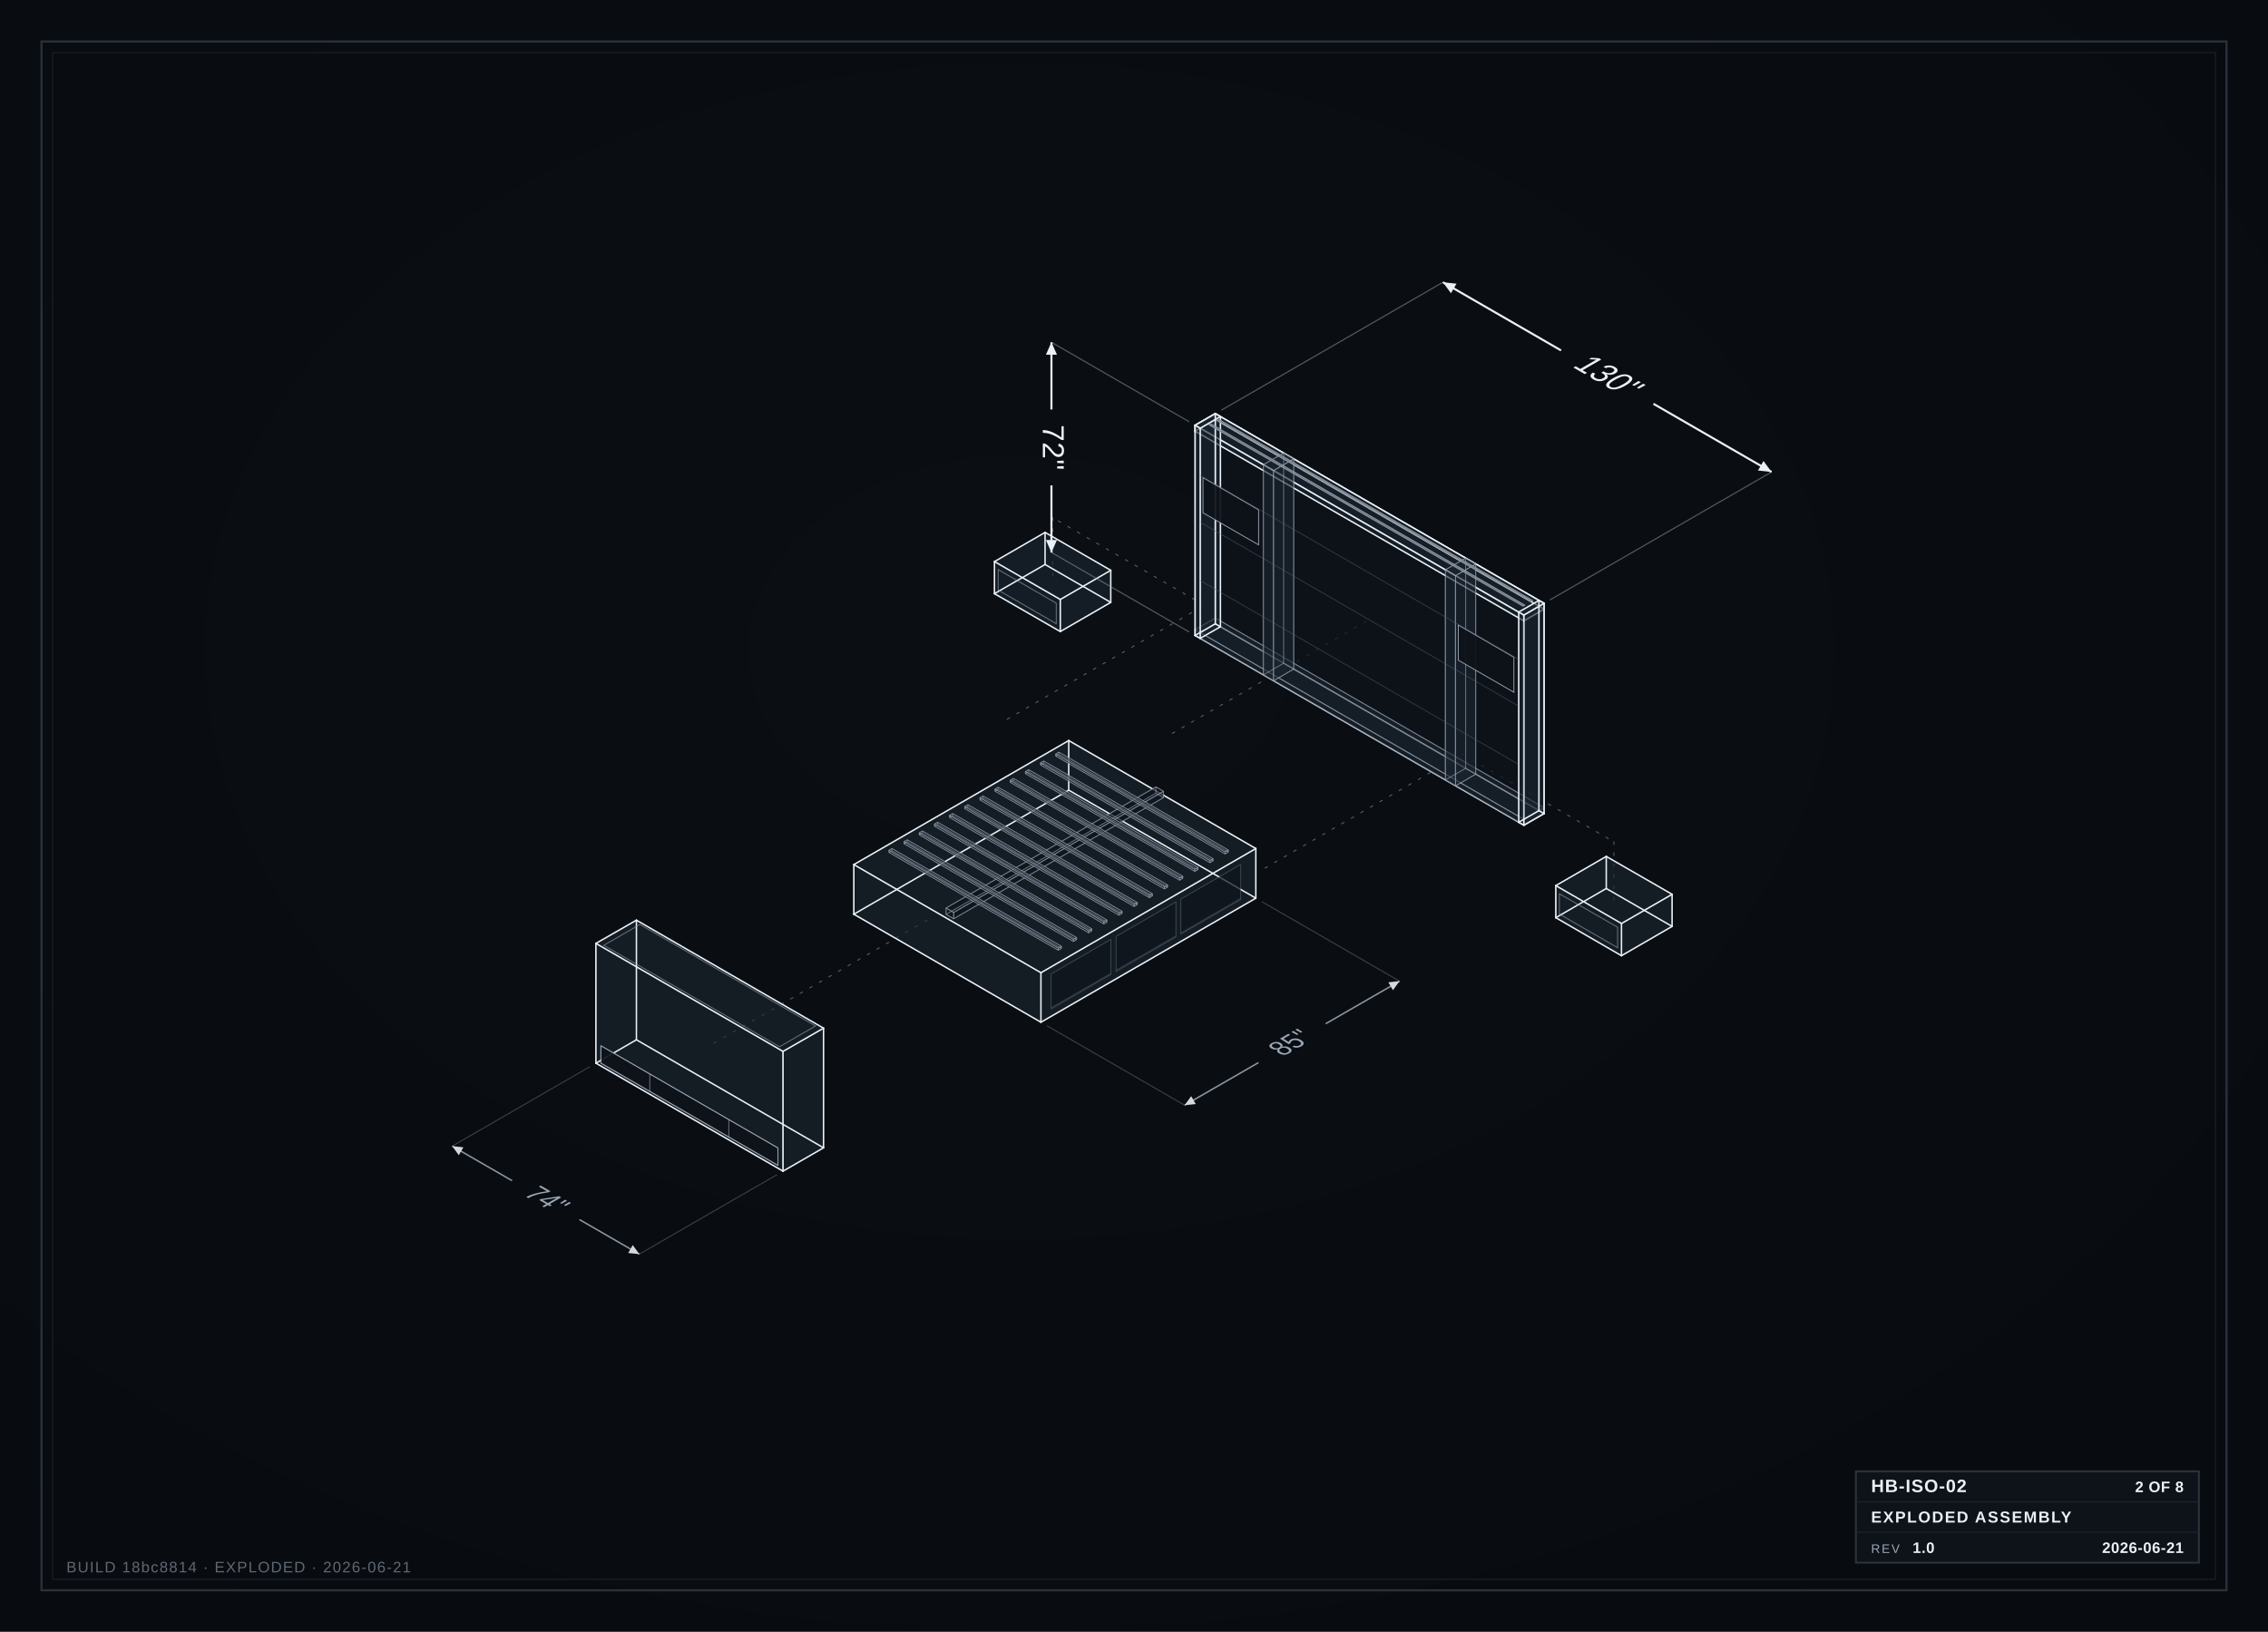
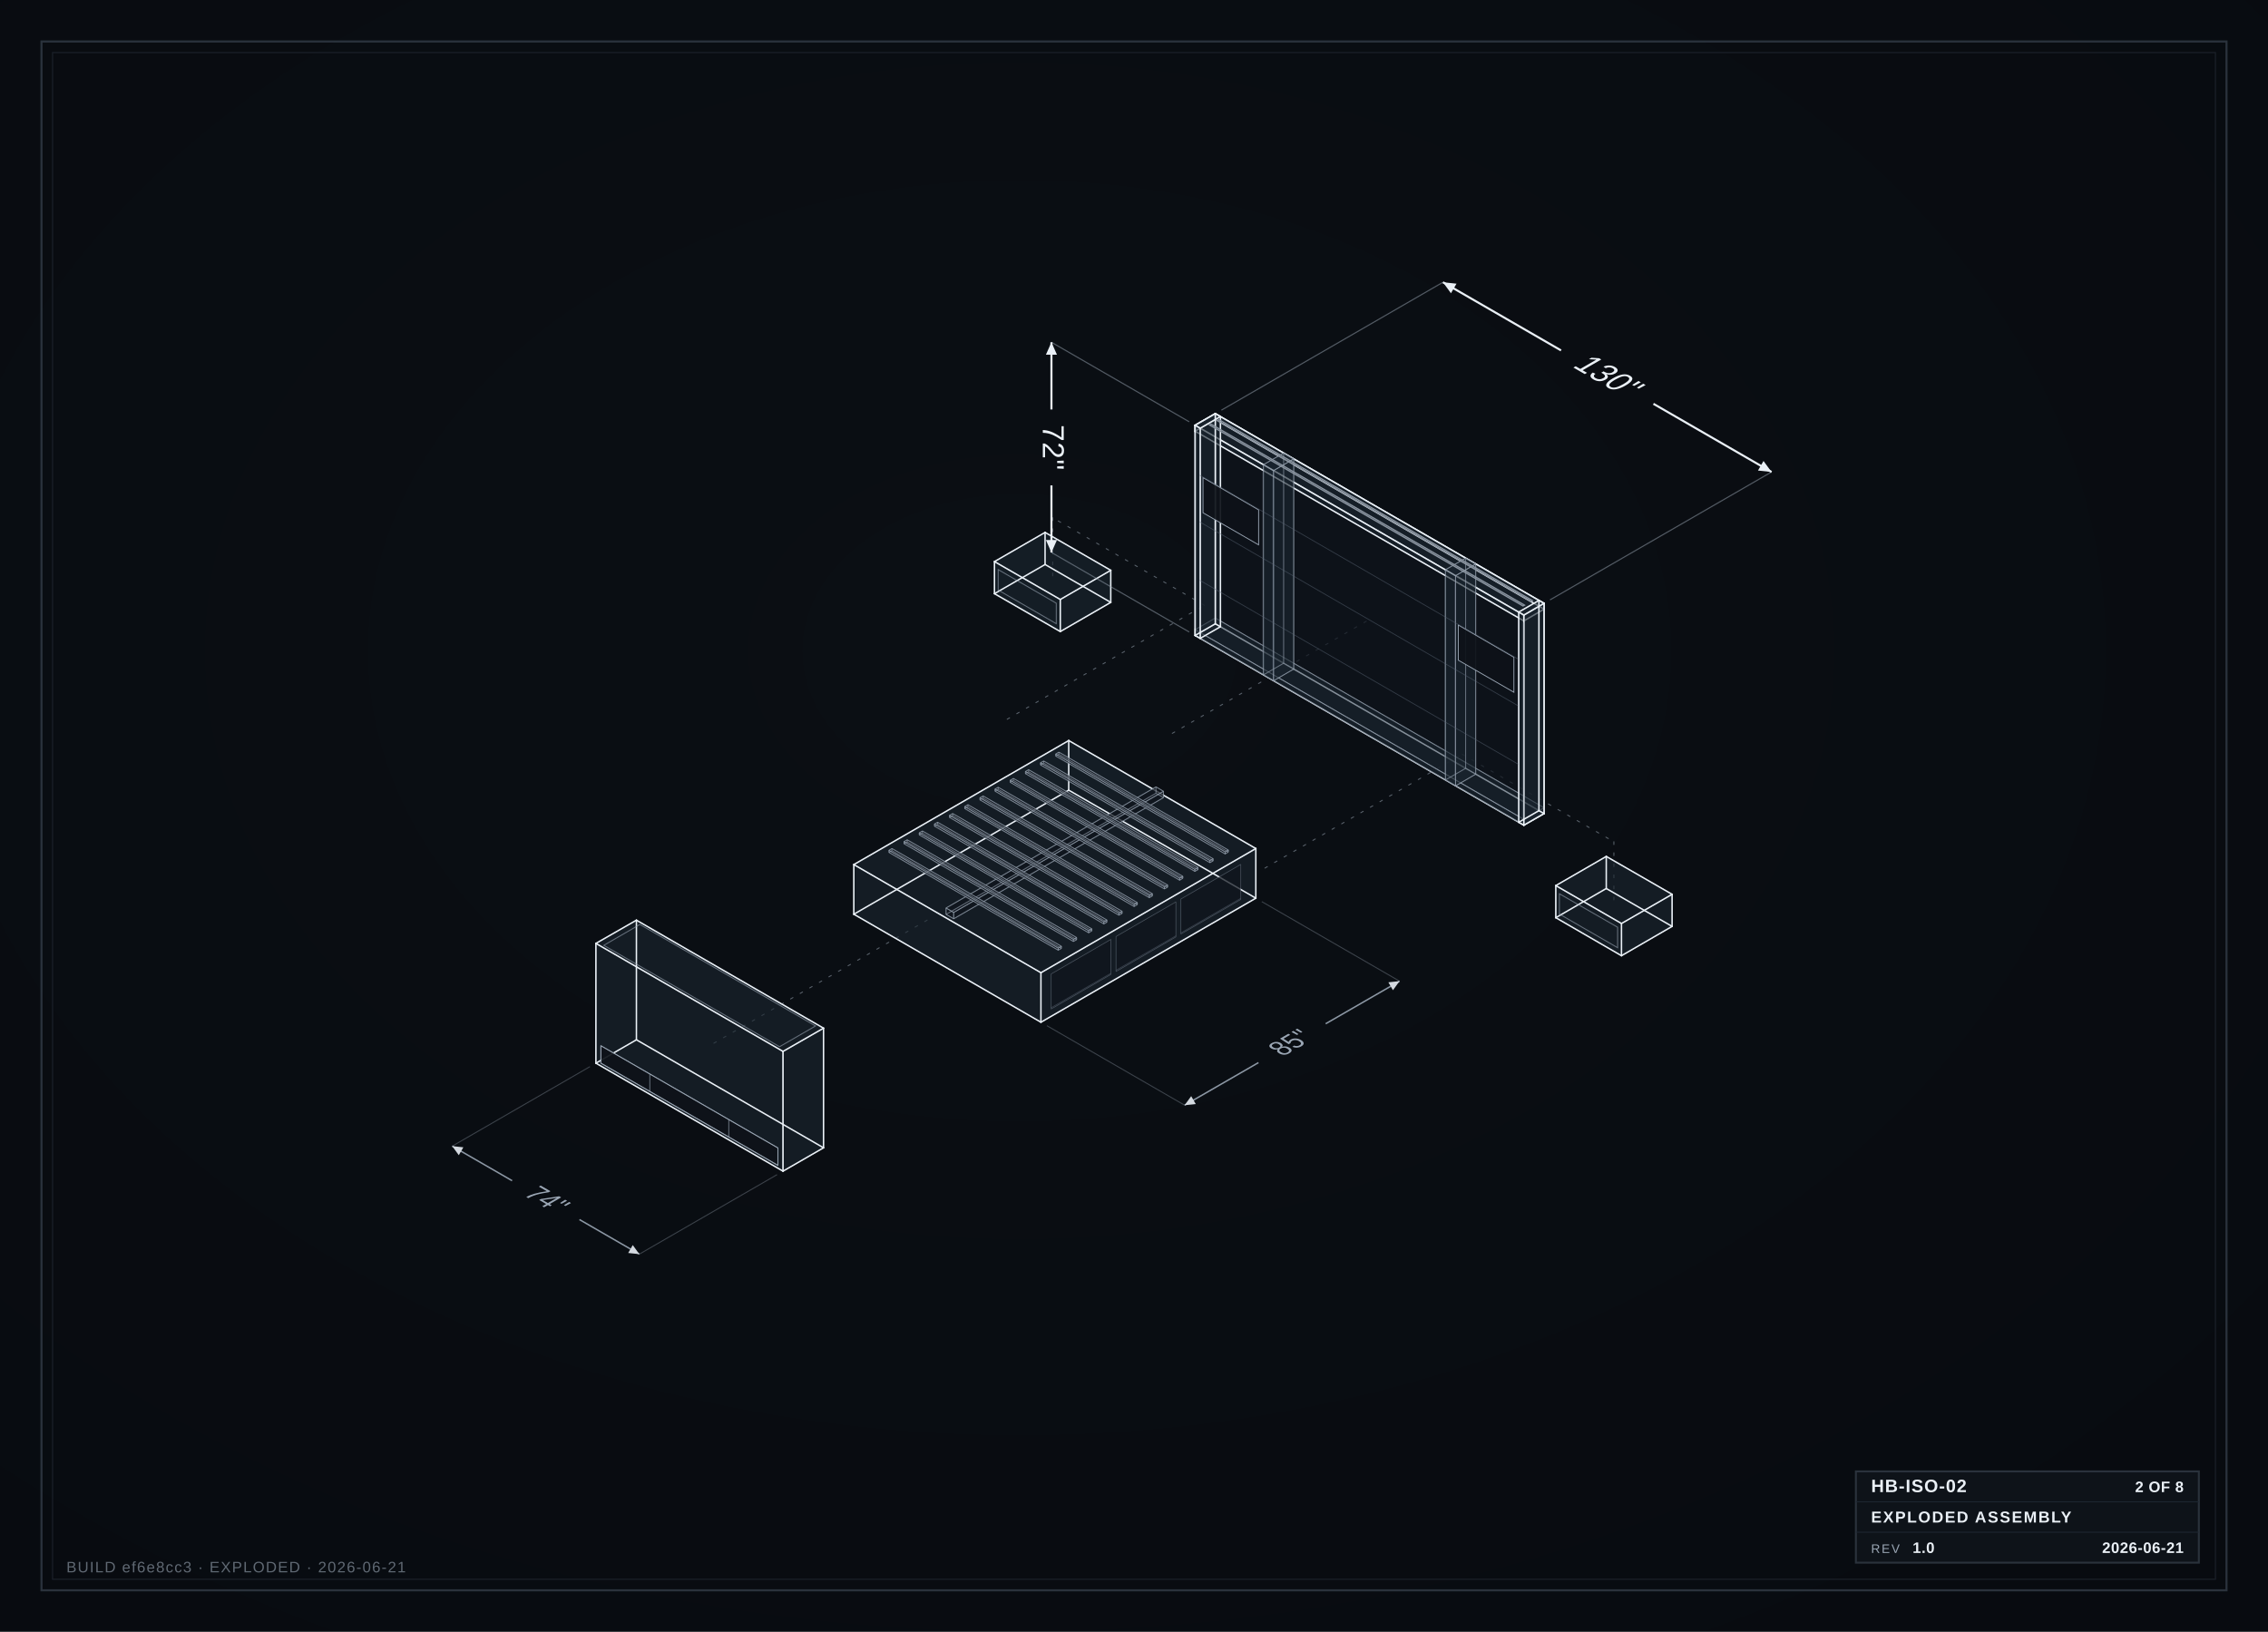
<svg xmlns="http://www.w3.org/2000/svg" viewBox="0 0 1640 1180" data-bf-class="new-world-isometric" data-bf-sheet="exploded" data-bf-view="iso-top">
  <defs>
    <radialGradient id="bg" cx="0.45" cy="0.4" r="0.95">
      <stop offset="0" stop-color="#0B0F14" />
      <stop offset="1" stop-color="#070A0F" />
    </radialGradient>
    <marker id="dimArrow-primary" markerWidth="11" markerHeight="10" refX="9" refY="4" orient="auto-start-reverse" markerUnits="userSpaceOnUse">
      <path d="M0,0 L9,4 L0,8 Z" fill="#EAF0F6" />
    </marker>
    <marker id="dimArrow-secondary" markerWidth="9.4" markerHeight="8.6" refX="7.4" refY="3.3" orient="auto-start-reverse" markerUnits="userSpaceOnUse">
      <path d="M0,0 L7.4,3.3 L0,6.6 Z" fill="#EAF0F6" />
    </marker>
    <marker id="dimArrow-tight" markerWidth="8" markerHeight="7.4" refX="6" refY="2.7" orient="auto-start-reverse" markerUnits="userSpaceOnUse">
      <path d="M0,0 L6,2.7 L0,5.4 Z" fill="#EAF0F6" />
    </marker>
    <marker id="dimArrow-micro" markerWidth="7" markerHeight="6.4" refX="5" refY="2.2" orient="auto-start-reverse" markerUnits="userSpaceOnUse">
      <path d="M0,0 L5,2.2 L0,4.4 Z" fill="#EAF0F6" />
    </marker>
    <style>
      .face   { fill:#1B2530; fill-opacity:0.62; stroke:#9AA6B4; stroke-width:0.5; stroke-opacity:0.5; stroke-linejoin:round; }
      .faceDk { fill:#0E141C; fill-opacity:0.72; stroke:#9AA6B4; stroke-width:0.5; stroke-opacity:0.4; stroke-linejoin:round; }
      .spk    { fill:#0E1218; fill-opacity:0.92; stroke:#9AA6B4; stroke-width:0.6; }
      .metal  { fill:none; stroke:#8B95A1; stroke-width:0.9; }
      .edge   { stroke:#EAF0F6;  stroke-width:1.05; fill:none; stroke-linecap:round; stroke-linejoin:round; }
      .edgeS  { stroke:#9AA6B4; stroke-width:0.7;  fill:none; opacity:0.6; }
      .edgeF  { stroke:#5A6675; stroke-width:0.55; fill:none; opacity:0.5; }
      .explode { stroke:#9AA6B4; stroke-width:0.7; fill:none; stroke-dasharray:2 6; stroke-linecap:round; opacity:0.55; }
      .dimline-primary { stroke:#EAF0F6; stroke-width:1.5; }
      .dimline-secondary { stroke:#9AA6B4; stroke-width:1.05; opacity:0.9; }
      .dimline-tight { stroke:#9AA6B4; stroke-width:0.85; opacity:0.9; }
      .dimline-micro { stroke:#9AA6B4; stroke-width:0.7; opacity:0.9; }
      .ext-primary { stroke:#9AA6B4; stroke-width:0.8; opacity:0.5; }
      .ext-secondary { stroke:#9AA6B4; stroke-width:0.7; opacity:0.35; }
      .ext-tight { stroke:#9AA6B4; stroke-width:0.6; opacity:0.35; }
      .ext-micro { stroke:#9AA6B4; stroke-width:0.5; opacity:0.35; }
      .dimKnockout { fill:#070A0F; stroke:none; }
      /* dimension typography — the ONLY three sizes (07 §3B). The thin halo is ANTI-ALIAS support only, never
         line clearance: the dim line is broken around the number (or the number sits outside it), so no line
         ever runs beneath a glyph. */
      .dimtext { fill:#EAF0F6; font-family:"Helvetica Neue","Segoe UI",Arial,system-ui,sans-serif; letter-spacing:0.3px; paint-order:stroke; stroke:#070A0F; stroke-width:1.1px; }
      .dimP { font-size:22px; }
      .dimS { font-size:18px; fill:#9AA6B4; }
      .dimT { font-size:16px; fill:#9AA6B4; }
      .dimM { font-size:13px; fill:#9AA6B4; }
      /* COMPACT title-block typography (07 §3B): the drawing title lives ONLY here (no top sheet title); the
         title is class="ttl" so it is exempt from the descriptive-label scan and the proof's text.ttl probe. */
      .ttl   { fill:#EAF0F6;    font-family:"Helvetica Neue","Segoe UI",Arial,system-ui,sans-serif; font-size:11.5px; letter-spacing:1px; font-weight:600; }
      .tnum  { fill:#EAF0F6;    font-family:"Helvetica Neue","Segoe UI",Arial,system-ui,sans-serif; font-size:13px; letter-spacing:0.6px; font-weight:700; }
      .tlab  { fill:#9AA6B4; font-family:"Helvetica Neue","Segoe UI",Arial,system-ui,sans-serif; font-size:9px;  letter-spacing:1.1px; }
      .tval  { fill:#EAF0F6;    font-family:"Helvetica Neue","Segoe UI",Arial,system-ui,sans-serif; font-size:11px; letter-spacing:0.3px; font-weight:600; }
      .wm    { fill:#9AA6B4; font-family:"Helvetica Neue","Segoe UI",Arial,system-ui,sans-serif; font-size:11px; letter-spacing:0.8px; opacity:0.6; }
    </style>
  </defs>
  <rect x="0" y="0" width="1640" height="1180" fill="url(#bg)" />
  <rect x="30" y="30" width="1580" height="1120" fill="none" stroke="#2A323C" stroke-width="1.5" />
  <rect x="38" y="38" width="1564" height="1104" fill="none" stroke="#1A2029" stroke-width="0.8" />
  <g id="iso-model">
    <line x1="847.7" y1="530.3" x2="990.3" y2="447.9" class="explode" />
    <line x1="728.3" y1="520.1" x2="870.9" y2="437.7" class="explode" />
    <line x1="870.9" y1="437.7" x2="761.2" y2="374.4" class="explode" />
    <line x1="761.2" y1="374.4" x2="761.2" y2="420.9" class="explode" />
    <line x1="914.7" y1="627.7" x2="1057.3" y2="545.4" class="explode" />
    <line x1="1057.3" y1="545.4" x2="1167" y2="608.7" class="explode" />
    <line x1="1167" y1="608.7" x2="1167" y2="655.2" class="explode" />
    <line x1="670.4" y1="665.4" x2="513.2" y2="756.1" class="explode" />
    <path d="M864.2,459.5 L1101.9,596.7 L1101.9,444.8 L864.2,307.5 Z" class="faceDk" />
    <path d="M1116.5,588.3 L1101.9,596.7 L1101.9,444.8 L1116.5,436.3 Z" class="faceDk" />
    <path d="M878.8,299.1 L1116.5,436.3 L1101.9,444.8 L864.2,307.5 Z" class="faceDk" />
    <line x1="878.8" y1="451.1" x2="1116.5" y2="588.3" class="edge" />
    <line x1="1116.5" y1="588.3" x2="1116.5" y2="436.3" class="edge" />
    <line x1="1116.5" y1="436.3" x2="878.8" y2="299.1" class="edge" />
    <line x1="878.8" y1="299.1" x2="878.8" y2="451.1" class="edge" />
    <line x1="864.2" y1="459.5" x2="1101.9" y2="596.7" class="edge" />
    <line x1="1101.9" y1="596.7" x2="1101.9" y2="444.8" class="edge" />
    <line x1="1101.9" y1="444.8" x2="864.2" y2="307.5" class="edge" />
    <line x1="864.2" y1="307.5" x2="864.2" y2="459.5" class="edge" />
    <line x1="878.8" y1="451.1" x2="864.2" y2="459.5" class="edge" />
    <line x1="1116.5" y1="588.3" x2="1101.9" y2="596.7" class="edge" />
    <line x1="1116.5" y1="436.3" x2="1101.9" y2="444.8" class="edge" />
    <line x1="878.8" y1="299.1" x2="864.2" y2="307.5" class="edge" />
    <path d="M864.2,311.8 L1101.9,449 L1101.9,444.8 L864.2,307.5 Z" class="face" />
    <path d="M1116.5,440.5 L1101.9,449 L1101.9,444.8 L1116.5,436.3 Z" class="face" />
    <path d="M878.8,299.1 L1116.5,436.3 L1101.9,444.8 L864.2,307.5 Z" class="face" />
    <line x1="878.8" y1="303.3" x2="1116.5" y2="440.5" class="edge" />
    <line x1="1116.5" y1="440.5" x2="1116.5" y2="436.3" class="edge" />
    <line x1="1116.5" y1="436.3" x2="878.8" y2="299.1" class="edge" />
    <line x1="878.8" y1="299.1" x2="878.8" y2="303.3" class="edge" />
    <line x1="864.2" y1="311.8" x2="1101.9" y2="449" class="edge" />
    <line x1="1101.9" y1="449" x2="1101.9" y2="444.8" class="edge" />
    <line x1="1101.9" y1="444.8" x2="864.2" y2="307.5" class="edge" />
    <line x1="864.2" y1="307.5" x2="864.2" y2="311.8" class="edge" />
    <line x1="878.8" y1="303.3" x2="864.2" y2="311.8" class="edge" />
    <line x1="1116.5" y1="440.5" x2="1101.9" y2="449" class="edge" />
    <line x1="1116.5" y1="436.3" x2="1101.9" y2="444.8" class="edge" />
    <line x1="878.8" y1="299.1" x2="864.2" y2="307.5" class="edge" />
    <path d="M864.2,459.5 L1101.9,596.7 L1101.9,592.5 L864.2,455.3 Z" class="face" />
    <path d="M1116.5,588.3 L1101.9,596.7 L1101.9,592.5 L1116.5,584.1 Z" class="face" />
    <path d="M878.8,446.9 L1116.5,584.1 L1101.9,592.5 L864.2,455.3 Z" class="face" />
    <line x1="878.8" y1="451.1" x2="1116.5" y2="588.3" class="edgeS" />
    <line x1="1116.5" y1="588.3" x2="1116.5" y2="584.1" class="edgeS" />
    <line x1="1116.5" y1="584.1" x2="878.8" y2="446.9" class="edgeS" />
    <line x1="878.8" y1="446.9" x2="878.8" y2="451.1" class="edgeS" />
    <line x1="864.2" y1="459.5" x2="1101.9" y2="596.7" class="edgeS" />
    <line x1="1101.9" y1="596.7" x2="1101.9" y2="592.5" class="edgeS" />
    <line x1="1101.9" y1="592.5" x2="864.2" y2="455.3" class="edgeS" />
    <line x1="864.2" y1="455.3" x2="864.2" y2="459.5" class="edgeS" />
    <line x1="878.8" y1="451.1" x2="864.2" y2="459.5" class="edgeS" />
    <line x1="1116.5" y1="588.3" x2="1101.9" y2="596.7" class="edgeS" />
    <line x1="1116.5" y1="584.1" x2="1101.9" y2="592.5" class="edgeS" />
    <line x1="878.8" y1="446.9" x2="864.2" y2="455.3" class="edgeS" />
    <path d="M864.2,459.5 L867.9,461.6 L867.9,309.7 L864.2,307.5 Z" class="face" />
    <path d="M882.5,453.2 L867.9,461.6 L867.9,309.7 L882.5,301.2 Z" class="face" />
    <path d="M878.8,299.1 L882.5,301.2 L867.9,309.7 L864.2,307.5 Z" class="face" />
    <line x1="878.8" y1="451.1" x2="882.5" y2="453.2" class="edge" />
    <line x1="882.5" y1="453.2" x2="882.5" y2="301.2" class="edge" />
    <line x1="882.5" y1="301.2" x2="878.8" y2="299.1" class="edge" />
    <line x1="878.8" y1="299.1" x2="878.8" y2="451.1" class="edge" />
    <line x1="864.2" y1="459.5" x2="867.9" y2="461.6" class="edge" />
    <line x1="867.9" y1="461.6" x2="867.9" y2="309.7" class="edge" />
    <line x1="867.9" y1="309.7" x2="864.2" y2="307.5" class="edge" />
    <line x1="864.2" y1="307.5" x2="864.2" y2="459.5" class="edge" />
    <line x1="878.8" y1="451.1" x2="864.2" y2="459.5" class="edge" />
    <line x1="882.5" y1="453.2" x2="867.9" y2="461.6" class="edge" />
    <line x1="882.5" y1="301.2" x2="867.9" y2="309.7" class="edge" />
    <line x1="878.8" y1="299.1" x2="864.2" y2="307.5" class="edge" />
    <path d="M1098.2,594.6 L1101.9,596.7 L1101.9,444.8 L1098.2,442.6 Z" class="face" />
    <path d="M1116.5,588.3 L1101.9,596.7 L1101.9,444.8 L1116.5,436.3 Z" class="face" />
    <path d="M1112.8,434.2 L1116.5,436.3 L1101.9,444.8 L1098.2,442.6 Z" class="face" />
    <line x1="1112.8" y1="586.2" x2="1116.5" y2="588.3" class="edge" />
    <line x1="1116.5" y1="588.3" x2="1116.5" y2="436.3" class="edge" />
    <line x1="1116.5" y1="436.3" x2="1112.8" y2="434.2" class="edge" />
    <line x1="1112.8" y1="434.2" x2="1112.8" y2="586.2" class="edge" />
    <line x1="1098.2" y1="594.6" x2="1101.9" y2="596.7" class="edge" />
    <line x1="1101.9" y1="596.7" x2="1101.9" y2="444.8" class="edge" />
    <line x1="1101.9" y1="444.8" x2="1098.2" y2="442.6" class="edge" />
    <line x1="1098.2" y1="442.6" x2="1098.2" y2="594.6" class="edge" />
    <line x1="1112.8" y1="586.2" x2="1098.2" y2="594.6" class="edge" />
    <line x1="1116.5" y1="588.3" x2="1101.9" y2="596.7" class="edge" />
    <line x1="1116.5" y1="436.3" x2="1101.9" y2="444.8" class="edge" />
    <line x1="1112.8" y1="434.2" x2="1098.2" y2="442.6" class="edge" />
    <path d="M913.6,488 L920.9,492.3 L920.9,340.3 L913.6,336 Z" class="face" />
    <path d="M935.5,483.8 L920.9,492.3 L920.9,340.3 L935.5,331.8 Z" class="face" />
    <path d="M928.2,327.6 L935.5,331.8 L920.9,340.3 L913.6,336 Z" class="face" />
    <line x1="928.2" y1="479.6" x2="935.5" y2="483.8" class="edgeS" />
    <line x1="935.5" y1="483.8" x2="935.5" y2="331.8" class="edgeS" />
    <line x1="935.5" y1="331.8" x2="928.2" y2="327.6" class="edgeS" />
    <line x1="928.2" y1="327.6" x2="928.2" y2="479.6" class="edgeS" />
    <line x1="913.6" y1="488" x2="920.9" y2="492.3" class="edgeS" />
    <line x1="920.9" y1="492.3" x2="920.9" y2="340.3" class="edgeS" />
    <line x1="920.9" y1="340.3" x2="913.6" y2="336" class="edgeS" />
    <line x1="913.6" y1="336" x2="913.6" y2="488" class="edgeS" />
    <line x1="928.2" y1="479.6" x2="913.6" y2="488" class="edgeS" />
    <line x1="935.5" y1="483.8" x2="920.9" y2="492.3" class="edgeS" />
    <line x1="935.5" y1="331.8" x2="920.9" y2="340.3" class="edgeS" />
    <line x1="928.2" y1="327.6" x2="913.6" y2="336" class="edgeS" />
    <path d="M1045.2,564 L1052.5,568.3 L1052.5,416.3 L1045.2,412 Z" class="face" />
    <path d="M1067.1,559.8 L1052.5,568.3 L1052.5,416.3 L1067.1,407.8 Z" class="face" />
    <path d="M1059.8,403.6 L1067.1,407.8 L1052.5,416.3 L1045.2,412 Z" class="face" />
    <line x1="1059.8" y1="555.6" x2="1067.1" y2="559.8" class="edgeS" />
    <line x1="1067.1" y1="559.8" x2="1067.1" y2="407.8" class="edgeS" />
    <line x1="1067.1" y1="407.8" x2="1059.8" y2="403.6" class="edgeS" />
    <line x1="1059.8" y1="403.6" x2="1059.8" y2="555.6" class="edgeS" />
    <line x1="1045.2" y1="564" x2="1052.5" y2="568.3" class="edgeS" />
    <line x1="1052.5" y1="568.3" x2="1052.5" y2="416.3" class="edgeS" />
    <line x1="1052.5" y1="416.3" x2="1045.2" y2="412" class="edgeS" />
    <line x1="1045.2" y1="412" x2="1045.2" y2="564" class="edgeS" />
    <line x1="1059.8" y1="555.6" x2="1045.2" y2="564" class="edgeS" />
    <line x1="1067.1" y1="559.8" x2="1052.5" y2="568.3" class="edgeS" />
    <line x1="1067.1" y1="407.8" x2="1052.5" y2="416.3" class="edgeS" />
    <line x1="1059.8" y1="403.6" x2="1045.2" y2="412" class="edgeS" />
    <path d="M617.4,661.1 L752.7,739.2 L752.7,703.4 L617.4,625.2 Z" class="face" />
    <path d="M908.1,649.5 L752.7,739.2 L752.7,703.4 L908.1,613.6 Z" class="face" />
    <path d="M772.8,535.5 L908.1,613.6 L752.7,703.4 L617.4,625.2 Z" class="face" />
    <line x1="772.8" y1="571.4" x2="908.1" y2="649.5" class="edge" />
    <line x1="908.1" y1="649.5" x2="908.1" y2="613.6" class="edge" />
    <line x1="908.1" y1="613.6" x2="772.8" y2="535.5" class="edge" />
    <line x1="772.8" y1="535.5" x2="772.8" y2="571.4" class="edge" />
    <line x1="617.4" y1="661.1" x2="752.7" y2="739.2" class="edge" />
    <line x1="752.7" y1="739.2" x2="752.7" y2="703.4" class="edge" />
    <line x1="752.7" y1="703.4" x2="617.4" y2="625.2" class="edge" />
    <line x1="617.4" y1="625.2" x2="617.4" y2="661.1" class="edge" />
    <line x1="772.8" y1="571.4" x2="617.4" y2="661.1" class="edge" />
    <line x1="908.1" y1="649.5" x2="752.7" y2="739.2" class="edge" />
    <line x1="908.1" y1="613.6" x2="752.7" y2="703.4" class="edge" />
    <line x1="772.8" y1="535.5" x2="617.4" y2="625.2" class="edge" />
    <path d="M684.1,661.2 L689.6,664.4 L689.6,659.8 L684.1,656.6 Z" class="faceDk" />
    <path d="M841.3,576.8 L689.6,664.4 L689.6,659.8 L841.3,572.2 Z" class="faceDk" />
    <path d="M835.9,569 L841.3,572.2 L689.6,659.8 L684.1,656.6 Z" class="faceDk" />
    <line x1="835.9" y1="573.6" x2="841.3" y2="576.8" class="edgeS" />
    <line x1="841.3" y1="576.8" x2="841.3" y2="572.2" class="edgeS" />
    <line x1="841.3" y1="572.2" x2="835.9" y2="569" class="edgeS" />
    <line x1="835.9" y1="569" x2="835.9" y2="573.6" class="edgeS" />
    <line x1="684.1" y1="661.2" x2="689.6" y2="664.4" class="edgeS" />
    <line x1="689.6" y1="664.4" x2="689.6" y2="659.8" class="edgeS" />
    <line x1="689.6" y1="659.8" x2="684.1" y2="656.6" class="edgeS" />
    <line x1="684.1" y1="656.6" x2="684.1" y2="661.2" class="edgeS" />
    <line x1="835.9" y1="573.6" x2="684.1" y2="661.2" class="edgeS" />
    <line x1="841.3" y1="576.8" x2="689.6" y2="664.4" class="edgeS" />
    <line x1="841.3" y1="572.2" x2="689.6" y2="659.8" class="edgeS" />
    <line x1="835.9" y1="569" x2="684.1" y2="656.6" class="edgeS" />
    <path d="M763.4,546.7 L885.9,617.5 L885.9,616 L763.4,545.3 Z" class="faceDk" />
    <path d="M888.2,616.1 L885.9,617.5 L885.9,616 L888.2,614.7 Z" class="faceDk" />
    <path d="M765.7,543.9 L888.2,614.7 L885.9,616 L763.4,545.3 Z" class="faceDk" />
    <line x1="765.7" y1="545.4" x2="888.2" y2="616.1" class="edgeS" />
    <line x1="888.2" y1="616.1" x2="888.2" y2="614.7" class="edgeS" />
    <line x1="888.2" y1="614.7" x2="765.7" y2="543.9" class="edgeS" />
    <line x1="765.7" y1="543.9" x2="765.7" y2="545.4" class="edgeS" />
    <line x1="763.4" y1="546.7" x2="885.9" y2="617.5" class="edgeS" />
    <line x1="885.9" y1="617.5" x2="885.9" y2="616" class="edgeS" />
    <line x1="885.9" y1="616" x2="763.4" y2="545.3" class="edgeS" />
    <line x1="763.4" y1="545.3" x2="763.4" y2="546.7" class="edgeS" />
    <line x1="765.7" y1="545.4" x2="763.4" y2="546.7" class="edgeS" />
    <line x1="888.2" y1="616.1" x2="885.9" y2="617.5" class="edgeS" />
    <line x1="888.2" y1="614.7" x2="885.9" y2="616" class="edgeS" />
    <line x1="765.7" y1="543.9" x2="763.4" y2="545.3" class="edgeS" />
    <path d="M752.4,553.1 L874.9,623.8 L874.9,622.3 L752.4,551.6 Z" class="faceDk" />
    <path d="M877.2,622.5 L874.9,623.8 L874.9,622.3 L877.2,621 Z" class="faceDk" />
    <path d="M754.7,550.3 L877.2,621 L874.9,622.3 L752.4,551.6 Z" class="faceDk" />
    <line x1="754.7" y1="551.8" x2="877.2" y2="622.5" class="edgeS" />
    <line x1="877.2" y1="622.5" x2="877.2" y2="621" class="edgeS" />
    <line x1="877.2" y1="621" x2="754.7" y2="550.3" class="edgeS" />
    <line x1="754.7" y1="550.3" x2="754.7" y2="551.8" class="edgeS" />
    <line x1="752.4" y1="553.1" x2="874.9" y2="623.8" class="edgeS" />
    <line x1="874.9" y1="623.8" x2="874.9" y2="622.3" class="edgeS" />
    <line x1="874.9" y1="622.3" x2="752.4" y2="551.6" class="edgeS" />
    <line x1="752.4" y1="551.6" x2="752.4" y2="553.1" class="edgeS" />
    <line x1="754.7" y1="551.8" x2="752.4" y2="553.1" class="edgeS" />
    <line x1="877.2" y1="622.5" x2="874.9" y2="623.8" class="edgeS" />
    <line x1="877.2" y1="621" x2="874.9" y2="622.3" class="edgeS" />
    <line x1="754.7" y1="550.3" x2="752.4" y2="551.6" class="edgeS" />
    <path d="M741.5,559.4 L864,630.1 L864,628.7 L741.5,557.9 Z" class="faceDk" />
    <path d="M866.3,628.8 L864,630.1 L864,628.7 L866.3,627.3 Z" class="faceDk" />
    <path d="M743.8,556.6 L866.3,627.3 L864,628.7 L741.5,557.9 Z" class="faceDk" />
    <line x1="743.8" y1="558.1" x2="866.3" y2="628.8" class="edgeS" />
    <line x1="866.3" y1="628.8" x2="866.3" y2="627.3" class="edgeS" />
    <line x1="866.3" y1="627.3" x2="743.8" y2="556.6" class="edgeS" />
    <line x1="743.8" y1="556.6" x2="743.8" y2="558.1" class="edgeS" />
    <line x1="741.5" y1="559.4" x2="864" y2="630.1" class="edgeS" />
    <line x1="864" y1="630.1" x2="864" y2="628.7" class="edgeS" />
    <line x1="864" y1="628.7" x2="741.5" y2="557.9" class="edgeS" />
    <line x1="741.5" y1="557.9" x2="741.5" y2="559.4" class="edgeS" />
    <line x1="743.8" y1="558.1" x2="741.5" y2="559.4" class="edgeS" />
    <line x1="866.3" y1="628.8" x2="864" y2="630.1" class="edgeS" />
    <line x1="866.3" y1="627.3" x2="864" y2="628.7" class="edgeS" />
    <line x1="743.8" y1="556.6" x2="741.5" y2="557.9" class="edgeS" />
    <path d="M730.5,565.7 L853,636.5 L853,635 L730.5,564.3 Z" class="faceDk" />
    <path d="M855.3,635.1 L853,636.5 L853,635 L855.3,633.7 Z" class="faceDk" />
    <path d="M732.8,562.9 L855.3,633.7 L853,635 L730.5,564.3 Z" class="faceDk" />
    <line x1="732.8" y1="564.4" x2="855.3" y2="635.1" class="edgeS" />
    <line x1="855.3" y1="635.1" x2="855.3" y2="633.7" class="edgeS" />
    <line x1="855.3" y1="633.7" x2="732.8" y2="562.9" class="edgeS" />
    <line x1="732.8" y1="562.9" x2="732.8" y2="564.4" class="edgeS" />
    <line x1="730.5" y1="565.7" x2="853" y2="636.5" class="edgeS" />
    <line x1="853" y1="636.5" x2="853" y2="635" class="edgeS" />
    <line x1="853" y1="635" x2="730.5" y2="564.3" class="edgeS" />
    <line x1="730.5" y1="564.3" x2="730.5" y2="565.7" class="edgeS" />
    <line x1="732.8" y1="564.4" x2="730.5" y2="565.7" class="edgeS" />
    <line x1="855.3" y1="635.1" x2="853" y2="636.5" class="edgeS" />
    <line x1="855.3" y1="633.7" x2="853" y2="635" class="edgeS" />
    <line x1="732.8" y1="562.9" x2="730.5" y2="564.3" class="edgeS" />
    <path d="M719.5,572.1 L842,642.8 L842,641.3 L719.5,570.6 Z" class="faceDk" />
    <path d="M844.3,641.5 L842,642.8 L842,641.3 L844.3,640 Z" class="faceDk" />
    <path d="M721.8,569.3 L844.3,640 L842,641.3 L719.5,570.6 Z" class="faceDk" />
    <line x1="721.8" y1="570.8" x2="844.3" y2="641.5" class="edgeS" />
    <line x1="844.3" y1="641.5" x2="844.3" y2="640" class="edgeS" />
    <line x1="844.3" y1="640" x2="721.8" y2="569.3" class="edgeS" />
    <line x1="721.8" y1="569.3" x2="721.8" y2="570.8" class="edgeS" />
    <line x1="719.5" y1="572.1" x2="842" y2="642.8" class="edgeS" />
    <line x1="842" y1="642.8" x2="842" y2="641.3" class="edgeS" />
    <line x1="842" y1="641.3" x2="719.5" y2="570.6" class="edgeS" />
    <line x1="719.5" y1="570.6" x2="719.5" y2="572.1" class="edgeS" />
    <line x1="721.8" y1="570.8" x2="719.5" y2="572.1" class="edgeS" />
    <line x1="844.3" y1="641.5" x2="842" y2="642.8" class="edgeS" />
    <line x1="844.3" y1="640" x2="842" y2="641.3" class="edgeS" />
    <line x1="721.8" y1="569.3" x2="719.5" y2="570.6" class="edgeS" />
    <path d="M708.6,578.4 L831.1,649.1 L831.1,647.6 L708.6,576.9 Z" class="faceDk" />
    <path d="M833.3,647.8 L831.1,649.1 L831.1,647.6 L833.3,646.3 Z" class="faceDk" />
    <path d="M710.9,575.6 L833.3,646.3 L831.1,647.6 L708.6,576.9 Z" class="faceDk" />
    <line x1="710.9" y1="577.1" x2="833.3" y2="647.8" class="edgeS" />
    <line x1="833.3" y1="647.8" x2="833.3" y2="646.3" class="edgeS" />
    <line x1="833.3" y1="646.3" x2="710.9" y2="575.6" class="edgeS" />
    <line x1="710.9" y1="575.6" x2="710.9" y2="577.1" class="edgeS" />
    <line x1="708.6" y1="578.4" x2="831.1" y2="649.1" class="edgeS" />
    <line x1="831.1" y1="649.1" x2="831.1" y2="647.6" class="edgeS" />
    <line x1="831.1" y1="647.6" x2="708.6" y2="576.9" class="edgeS" />
    <line x1="708.6" y1="576.9" x2="708.6" y2="578.4" class="edgeS" />
    <line x1="710.9" y1="577.1" x2="708.6" y2="578.4" class="edgeS" />
    <line x1="833.3" y1="647.8" x2="831.1" y2="649.1" class="edgeS" />
    <line x1="833.3" y1="646.3" x2="831.1" y2="647.6" class="edgeS" />
    <line x1="710.9" y1="575.6" x2="708.6" y2="576.9" class="edgeS" />
    <path d="M697.6,584.7 L820.1,655.5 L820.1,654 L697.6,583.3 Z" class="faceDk" />
    <path d="M822.4,654.1 L820.1,655.5 L820.1,654 L822.4,652.7 Z" class="faceDk" />
    <path d="M699.9,581.9 L822.4,652.7 L820.1,654 L697.6,583.3 Z" class="faceDk" />
    <line x1="699.9" y1="583.4" x2="822.4" y2="654.1" class="edgeS" />
    <line x1="822.4" y1="654.1" x2="822.4" y2="652.7" class="edgeS" />
    <line x1="822.4" y1="652.7" x2="699.9" y2="581.9" class="edgeS" />
    <line x1="699.9" y1="581.9" x2="699.9" y2="583.4" class="edgeS" />
    <line x1="697.6" y1="584.7" x2="820.1" y2="655.5" class="edgeS" />
    <line x1="820.1" y1="655.5" x2="820.1" y2="654" class="edgeS" />
    <line x1="820.1" y1="654" x2="697.6" y2="583.3" class="edgeS" />
    <line x1="697.6" y1="583.3" x2="697.6" y2="584.7" class="edgeS" />
    <line x1="699.9" y1="583.4" x2="697.6" y2="584.7" class="edgeS" />
    <line x1="822.4" y1="654.1" x2="820.1" y2="655.5" class="edgeS" />
    <line x1="822.4" y1="652.7" x2="820.1" y2="654" class="edgeS" />
    <line x1="699.9" y1="581.9" x2="697.6" y2="583.3" class="edgeS" />
    <path d="M686.6,591.1 L809.1,661.8 L809.1,660.3 L686.6,589.6 Z" class="faceDk" />
    <path d="M811.4,660.5 L809.1,661.8 L809.1,660.3 L811.4,659 Z" class="faceDk" />
    <path d="M688.9,588.3 L811.4,659 L809.1,660.3 L686.6,589.6 Z" class="faceDk" />
    <line x1="688.9" y1="589.8" x2="811.4" y2="660.5" class="edgeS" />
    <line x1="811.4" y1="660.5" x2="811.4" y2="659" class="edgeS" />
    <line x1="811.4" y1="659" x2="688.9" y2="588.3" class="edgeS" />
    <line x1="688.9" y1="588.3" x2="688.9" y2="589.8" class="edgeS" />
    <line x1="686.6" y1="591.1" x2="809.1" y2="661.8" class="edgeS" />
    <line x1="809.1" y1="661.8" x2="809.1" y2="660.3" class="edgeS" />
    <line x1="809.1" y1="660.3" x2="686.6" y2="589.6" class="edgeS" />
    <line x1="686.6" y1="589.6" x2="686.6" y2="591.1" class="edgeS" />
    <line x1="688.9" y1="589.8" x2="686.6" y2="591.1" class="edgeS" />
    <line x1="811.4" y1="660.5" x2="809.1" y2="661.8" class="edgeS" />
    <line x1="811.4" y1="659" x2="809.1" y2="660.3" class="edgeS" />
    <line x1="688.9" y1="588.3" x2="686.6" y2="589.6" class="edgeS" />
    <path d="M675.7,597.4 L798.2,668.1 L798.2,666.6 L675.7,595.9 Z" class="faceDk" />
    <path d="M800.4,666.8 L798.2,668.1 L798.2,666.6 L800.4,665.3 Z" class="faceDk" />
    <path d="M678,594.6 L800.4,665.3 L798.2,666.6 L675.7,595.9 Z" class="faceDk" />
    <line x1="678" y1="596.1" x2="800.4" y2="666.8" class="edgeS" />
    <line x1="800.4" y1="666.8" x2="800.4" y2="665.3" class="edgeS" />
    <line x1="800.4" y1="665.3" x2="678" y2="594.6" class="edgeS" />
    <line x1="678" y1="594.6" x2="678" y2="596.1" class="edgeS" />
    <line x1="675.7" y1="597.4" x2="798.2" y2="668.1" class="edgeS" />
    <line x1="798.2" y1="668.1" x2="798.2" y2="666.6" class="edgeS" />
    <line x1="798.2" y1="666.6" x2="675.7" y2="595.9" class="edgeS" />
    <line x1="675.7" y1="595.9" x2="675.7" y2="597.4" class="edgeS" />
    <line x1="678" y1="596.1" x2="675.7" y2="597.4" class="edgeS" />
    <line x1="800.4" y1="666.8" x2="798.2" y2="668.1" class="edgeS" />
    <line x1="800.4" y1="665.3" x2="798.2" y2="666.6" class="edgeS" />
    <line x1="678" y1="594.6" x2="675.7" y2="595.9" class="edgeS" />
    <path d="M664.7,603.7 L787.2,674.5 L787.2,673 L664.7,602.3 Z" class="faceDk" />
    <path d="M789.5,673.1 L787.2,674.5 L787.2,673 L789.5,671.7 Z" class="faceDk" />
    <path d="M667,600.9 L789.5,671.7 L787.2,673 L664.7,602.3 Z" class="faceDk" />
    <line x1="667" y1="602.4" x2="789.5" y2="673.1" class="edgeS" />
    <line x1="789.5" y1="673.1" x2="789.5" y2="671.7" class="edgeS" />
    <line x1="789.5" y1="671.7" x2="667" y2="600.9" class="edgeS" />
    <line x1="667" y1="600.9" x2="667" y2="602.4" class="edgeS" />
    <line x1="664.7" y1="603.7" x2="787.2" y2="674.5" class="edgeS" />
    <line x1="787.2" y1="674.5" x2="787.2" y2="673" class="edgeS" />
    <line x1="787.2" y1="673" x2="664.7" y2="602.3" class="edgeS" />
    <line x1="664.7" y1="602.3" x2="664.7" y2="603.7" class="edgeS" />
    <line x1="667" y1="602.4" x2="664.7" y2="603.7" class="edgeS" />
    <line x1="789.5" y1="673.1" x2="787.2" y2="674.5" class="edgeS" />
    <line x1="789.5" y1="671.7" x2="787.2" y2="673" class="edgeS" />
    <line x1="667" y1="600.9" x2="664.7" y2="602.3" class="edgeS" />
    <path d="M653.7,610.1 L776.2,680.8 L776.2,679.3 L653.7,608.6 Z" class="faceDk" />
    <path d="M778.5,679.5 L776.2,680.8 L776.2,679.3 L778.5,678 Z" class="faceDk" />
    <path d="M656,607.3 L778.5,678 L776.2,679.3 L653.7,608.6 Z" class="faceDk" />
    <line x1="656" y1="608.8" x2="778.5" y2="679.5" class="edgeS" />
    <line x1="778.5" y1="679.5" x2="778.5" y2="678" class="edgeS" />
    <line x1="778.5" y1="678" x2="656" y2="607.3" class="edgeS" />
    <line x1="656" y1="607.3" x2="656" y2="608.8" class="edgeS" />
    <line x1="653.7" y1="610.1" x2="776.2" y2="680.8" class="edgeS" />
    <line x1="776.2" y1="680.8" x2="776.2" y2="679.3" class="edgeS" />
    <line x1="776.2" y1="679.3" x2="653.7" y2="608.6" class="edgeS" />
    <line x1="653.7" y1="608.6" x2="653.7" y2="610.1" class="edgeS" />
    <line x1="656" y1="608.8" x2="653.7" y2="610.1" class="edgeS" />
    <line x1="778.5" y1="679.5" x2="776.2" y2="680.8" class="edgeS" />
    <line x1="778.5" y1="678" x2="776.2" y2="679.3" class="edgeS" />
    <line x1="656" y1="607.3" x2="653.7" y2="608.6" class="edgeS" />
    <path d="M642.8,616.4 L765.2,687.1 L765.2,685.6 L642.8,614.9 Z" class="faceDk" />
    <path d="M767.5,685.8 L765.2,687.1 L765.2,685.6 L767.5,684.3 Z" class="faceDk" />
    <path d="M645,613.6 L767.5,684.3 L765.2,685.6 L642.8,614.9 Z" class="faceDk" />
    <line x1="645" y1="615.1" x2="767.5" y2="685.8" class="edgeS" />
    <line x1="767.5" y1="685.8" x2="767.5" y2="684.3" class="edgeS" />
    <line x1="767.5" y1="684.3" x2="645" y2="613.6" class="edgeS" />
    <line x1="645" y1="613.6" x2="645" y2="615.1" class="edgeS" />
    <line x1="642.8" y1="616.4" x2="765.2" y2="687.1" class="edgeS" />
    <line x1="765.2" y1="687.1" x2="765.2" y2="685.6" class="edgeS" />
    <line x1="765.2" y1="685.6" x2="642.8" y2="614.9" class="edgeS" />
    <line x1="642.8" y1="614.9" x2="642.8" y2="616.4" class="edgeS" />
    <line x1="645" y1="615.1" x2="642.8" y2="616.4" class="edgeS" />
    <line x1="767.5" y1="685.8" x2="765.2" y2="687.1" class="edgeS" />
    <line x1="767.5" y1="684.3" x2="765.2" y2="685.6" class="edgeS" />
    <line x1="645" y1="613.6" x2="642.8" y2="614.9" class="edgeS" />
    <path d="M430.9,768.8 L566.2,846.9 L566.2,760.3 L430.9,682.2 Z" class="face" />
    <path d="M595.5,830 L566.2,846.9 L566.2,760.3 L595.5,743.5 Z" class="face" />
    <path d="M460.2,665.4 L595.5,743.5 L566.2,760.3 L430.9,682.2 Z" class="face" />
    <line x1="460.2" y1="751.9" x2="595.5" y2="830" class="edge" />
    <line x1="595.5" y1="830" x2="595.5" y2="743.5" class="edge" />
    <line x1="595.5" y1="743.5" x2="460.2" y2="665.4" class="edge" />
    <line x1="460.2" y1="665.4" x2="460.2" y2="751.9" class="edge" />
    <line x1="430.9" y1="768.8" x2="566.2" y2="846.9" class="edge" />
    <line x1="566.2" y1="846.9" x2="566.2" y2="760.3" class="edge" />
    <line x1="566.2" y1="760.3" x2="430.9" y2="682.2" class="edge" />
    <line x1="430.9" y1="682.2" x2="430.9" y2="768.8" class="edge" />
    <line x1="460.2" y1="751.9" x2="430.9" y2="768.8" class="edge" />
    <line x1="595.5" y1="830" x2="566.2" y2="846.9" class="edge" />
    <line x1="595.5" y1="743.5" x2="566.2" y2="760.3" class="edge" />
    <line x1="460.2" y1="665.4" x2="430.9" y2="682.2" class="edge" />
    <path d="M719.1,429.3 L766.7,456.7 L766.7,433.5 L719.1,406.1 Z" class="face" />
    <path d="M803.2,435.6 L766.7,456.7 L766.7,433.5 L803.2,412.4 Z" class="face" />
    <path d="M755.7,385 L803.2,412.4 L766.7,433.5 L719.1,406.1 Z" class="face" />
    <line x1="755.7" y1="408.2" x2="803.2" y2="435.6" class="edge" />
    <line x1="803.2" y1="435.6" x2="803.2" y2="412.4" class="edge" />
    <line x1="803.2" y1="412.4" x2="755.7" y2="385" class="edge" />
    <line x1="755.7" y1="385" x2="755.7" y2="408.2" class="edge" />
    <line x1="719.1" y1="429.3" x2="766.7" y2="456.7" class="edge" />
    <line x1="766.7" y1="456.7" x2="766.7" y2="433.5" class="edge" />
    <line x1="766.7" y1="433.5" x2="719.1" y2="406.1" class="edge" />
    <line x1="719.1" y1="406.1" x2="719.1" y2="429.3" class="edge" />
    <line x1="755.7" y1="408.2" x2="719.1" y2="429.3" class="edge" />
    <line x1="803.2" y1="435.6" x2="766.7" y2="456.7" class="edge" />
    <line x1="803.2" y1="412.4" x2="766.7" y2="433.5" class="edge" />
    <line x1="755.7" y1="385" x2="719.1" y2="406.1" class="edge" />
    <path d="M1125,663.6 L1172.5,691.1 L1172.5,667.8 L1125,640.4 Z" class="face" />
    <path d="M1209.1,669.9 L1172.5,691.1 L1172.5,667.8 L1209.1,646.7 Z" class="face" />
    <path d="M1161.5,619.3 L1209.1,646.7 L1172.5,667.8 L1125,640.4 Z" class="face" />
    <line x1="1161.5" y1="642.5" x2="1209.1" y2="669.9" class="edge" />
    <line x1="1209.1" y1="669.9" x2="1209.1" y2="646.7" class="edge" />
    <line x1="1209.1" y1="646.7" x2="1161.5" y2="619.3" class="edge" />
    <line x1="1161.5" y1="619.3" x2="1161.5" y2="642.5" class="edge" />
    <line x1="1125" y1="663.6" x2="1172.5" y2="691.1" class="edge" />
    <line x1="1172.5" y1="691.1" x2="1172.5" y2="667.8" class="edge" />
    <line x1="1172.5" y1="667.8" x2="1125" y2="640.4" class="edge" />
    <line x1="1125" y1="640.4" x2="1125" y2="663.6" class="edge" />
    <line x1="1161.5" y1="642.5" x2="1125" y2="663.6" class="edge" />
    <line x1="1209.1" y1="669.9" x2="1172.5" y2="691.1" class="edge" />
    <line x1="1209.1" y1="646.7" x2="1172.5" y2="667.8" class="edge" />
    <line x1="1161.5" y1="619.3" x2="1125" y2="640.4" class="edge" />
    <path d="M869.9,370.8 L910.1,394 L910.1,368.7 L869.9,345.4 Z" class="spk" />
    <path d="M1054.5,477.4 L1094.7,500.6 L1094.7,475.3 L1054.5,452 Z" class="spk" />
    <path d="M881.4,303.4 L1108.1,434.3 L1107,434.9 L880.3,304.1 Z" class="metal" />
    <path d="M875.7,306.7 L1102.4,437.6 L1101.3,438.2 L874.6,307.3 Z" class="metal" />
    <path d="M897.2,650.4 L853.9,675.4 L853.9,650.1 L897.2,625.1 Z" class="faceDk" />
    <path d="M850.3,677.5 L807,702.5 L807,677.2 L850.3,652.2 Z" class="faceDk" />
    <path d="M803.3,704.6 L760.1,729.6 L760.1,704.3 L803.3,679.3 Z" class="faceDk" />
    <path d="M434.5,768.8 L562.5,842.7 L562.5,830.1 L434.5,756.2 Z" class="spk" />
    <path d="M462.7,668.5 L589.7,741.9 L563.7,756.9 L436.6,683.6 Z" class="edgeS" />
    <path d="M721.8,426.7 L763.8,451 L763.8,436.2 L721.8,411.9 Z" class="edgeS" />
    <path d="M1127.6,661 L1169.7,685.3 L1169.7,670.5 L1127.6,646.3 Z" class="edgeS" />
    <line x1="863.8" y1="454.5" x2="863.8" y2="313" class="edgeF" />
    <line x1="913.2" y1="483" x2="913.2" y2="341.5" class="edgeF" />
    <line x1="920.5" y1="487.2" x2="920.5" y2="345.8" class="edgeF" />
    <line x1="1044.8" y1="559" x2="1044.8" y2="417.5" class="edgeF" />
    <line x1="1052.1" y1="563.2" x2="1052.1" y2="421.7" class="edgeF" />
    <line x1="1101.5" y1="591.7" x2="1101.5" y2="450.2" class="edgeF" />
    <line x1="867.5" y1="419.6" x2="1097.8" y2="552.6" class="edgeF" />
    <line x1="867.5" y1="377.4" x2="1097.8" y2="510.4" class="edgeF" />
    <line x1="867.5" y1="343.6" x2="1097.8" y2="476.6" class="edgeF" />
    <line x1="897.2" y1="649.6" x2="853.9" y2="674.6" class="edgeF" />
    <line x1="850.3" y1="676.7" x2="807" y2="701.6" class="edgeF" />
    <line x1="803.3" y1="703.8" x2="760.1" y2="728.7" class="edgeF" />
    <line x1="434.5" y1="756.2" x2="562.5" y2="830.1" class="edgeS" />
    <line x1="434.5" y1="768.8" x2="562.5" y2="842.7" class="edgeS" />
    <line x1="434.5" y1="768.8" x2="434.5" y2="756.2" class="edgeS" />
    <line x1="469.9" y1="789.3" x2="469.9" y2="776.6" class="edgeS" />
    <line x1="527" y1="822.3" x2="527" y2="809.6" class="edgeS" />
    <line x1="562.5" y1="842.7" x2="562.5" y2="830.1" class="edgeS" />
  </g>
  <g id="iso-dimensions">
    <line x1="883.2" y1="296.6" x2="1043.4" y2="204.1" class="ext-primary" />
    <line x1="1120.8" y1="433.8" x2="1281" y2="341.3" class="ext-primary" />
    <line x1="1043.4" y1="204.1" x2="1128.8" y2="253.4" class="dimline-primary" marker-start="url(#dimArrow-primary)" />
    <line x1="1195.6" y1="292" x2="1281" y2="341.3" class="dimline-primary" marker-end="url(#dimArrow-primary)" />
    <text transform="translate(1162.2 272.7) rotate(30) skewX(-30)" class="dimtext dimP" text-anchor="middle" dominant-baseline="middle">130"</text>
    <line x1="859.9" y1="457" x2="760.3" y2="399.5" class="ext-primary" />
    <line x1="859.9" y1="305" x2="760.3" y2="247.5" class="ext-primary" />
    <line x1="760.3" y1="399.5" x2="760.3" y2="351" class="dimline-primary" marker-start="url(#dimArrow-primary)" />
    <line x1="760.3" y1="296.1" x2="760.3" y2="247.5" class="dimline-primary" marker-end="url(#dimArrow-primary)" />
    <text transform="translate(760.3 323.5) rotate(90)" class="dimtext dimP" text-anchor="middle" dominant-baseline="middle">72"</text>
    <line x1="426.6" y1="771.3" x2="327" y2="828.8" class="ext-secondary" />
    <line x1="561.9" y1="849.4" x2="462.3" y2="906.9" class="ext-secondary" />
    <line x1="327" y1="828.8" x2="370.3" y2="853.8" class="dimline-secondary" marker-start="url(#dimArrow-secondary)" />
    <line x1="419" y1="881.9" x2="462.3" y2="906.9" class="dimline-secondary" marker-end="url(#dimArrow-secondary)" />
    <text transform="translate(394.6 867.8) rotate(30) skewX(-30)" class="dimtext dimS" text-anchor="middle" dominant-baseline="middle">74"</text>
    <line x1="912.4" y1="652" x2="1012" y2="709.5" class="ext-secondary" />
    <line x1="757" y1="741.7" x2="856.6" y2="799.2" class="ext-secondary" />
    <line x1="1012" y1="709.5" x2="958.6" y2="740.3" class="dimline-secondary" marker-start="url(#dimArrow-secondary)" />
    <line x1="910" y1="768.4" x2="856.6" y2="799.2" class="dimline-secondary" marker-end="url(#dimArrow-secondary)" />
    <text transform="translate(934.3 754.4) rotate(-30) skewX(30)" class="dimtext dimS" text-anchor="middle" dominant-baseline="middle">85"</text>
  </g>
  <rect x="1342" y="1064" width="248" height="66" fill="#0E1319" stroke="#2A323C" stroke-width="1.4" />
  <line x1="1342" y1="1086" x2="1590" y2="1086" stroke="#1E2630" stroke-width="0.7" />
  <line x1="1342" y1="1108" x2="1590" y2="1108" stroke="#1E2630" stroke-width="0.7" />
  <text class="tnum" x="1353" y="1079">HB-ISO-02</text>
  <text class="tval" x="1579" y="1079" text-anchor="end">2 OF 8</text>
  <text class="ttl" x="1353" y="1101">EXPLODED ASSEMBLY</text>
  <text class="tlab" x="1353" y="1123">REV</text>
  <text class="tval" x="1383" y="1123">1.0</text>
  <text class="tval" x="1579" y="1123" text-anchor="end">2026-06-21</text>
-   <text class="wm" x="48" y="1137">BUILD 18bc8814 · EXPLODED · 2026-06-21</text>
+   <text class="wm" x="48" y="1137">BUILD ef6e8cc3 · EXPLODED · 2026-06-21</text>
</svg>
